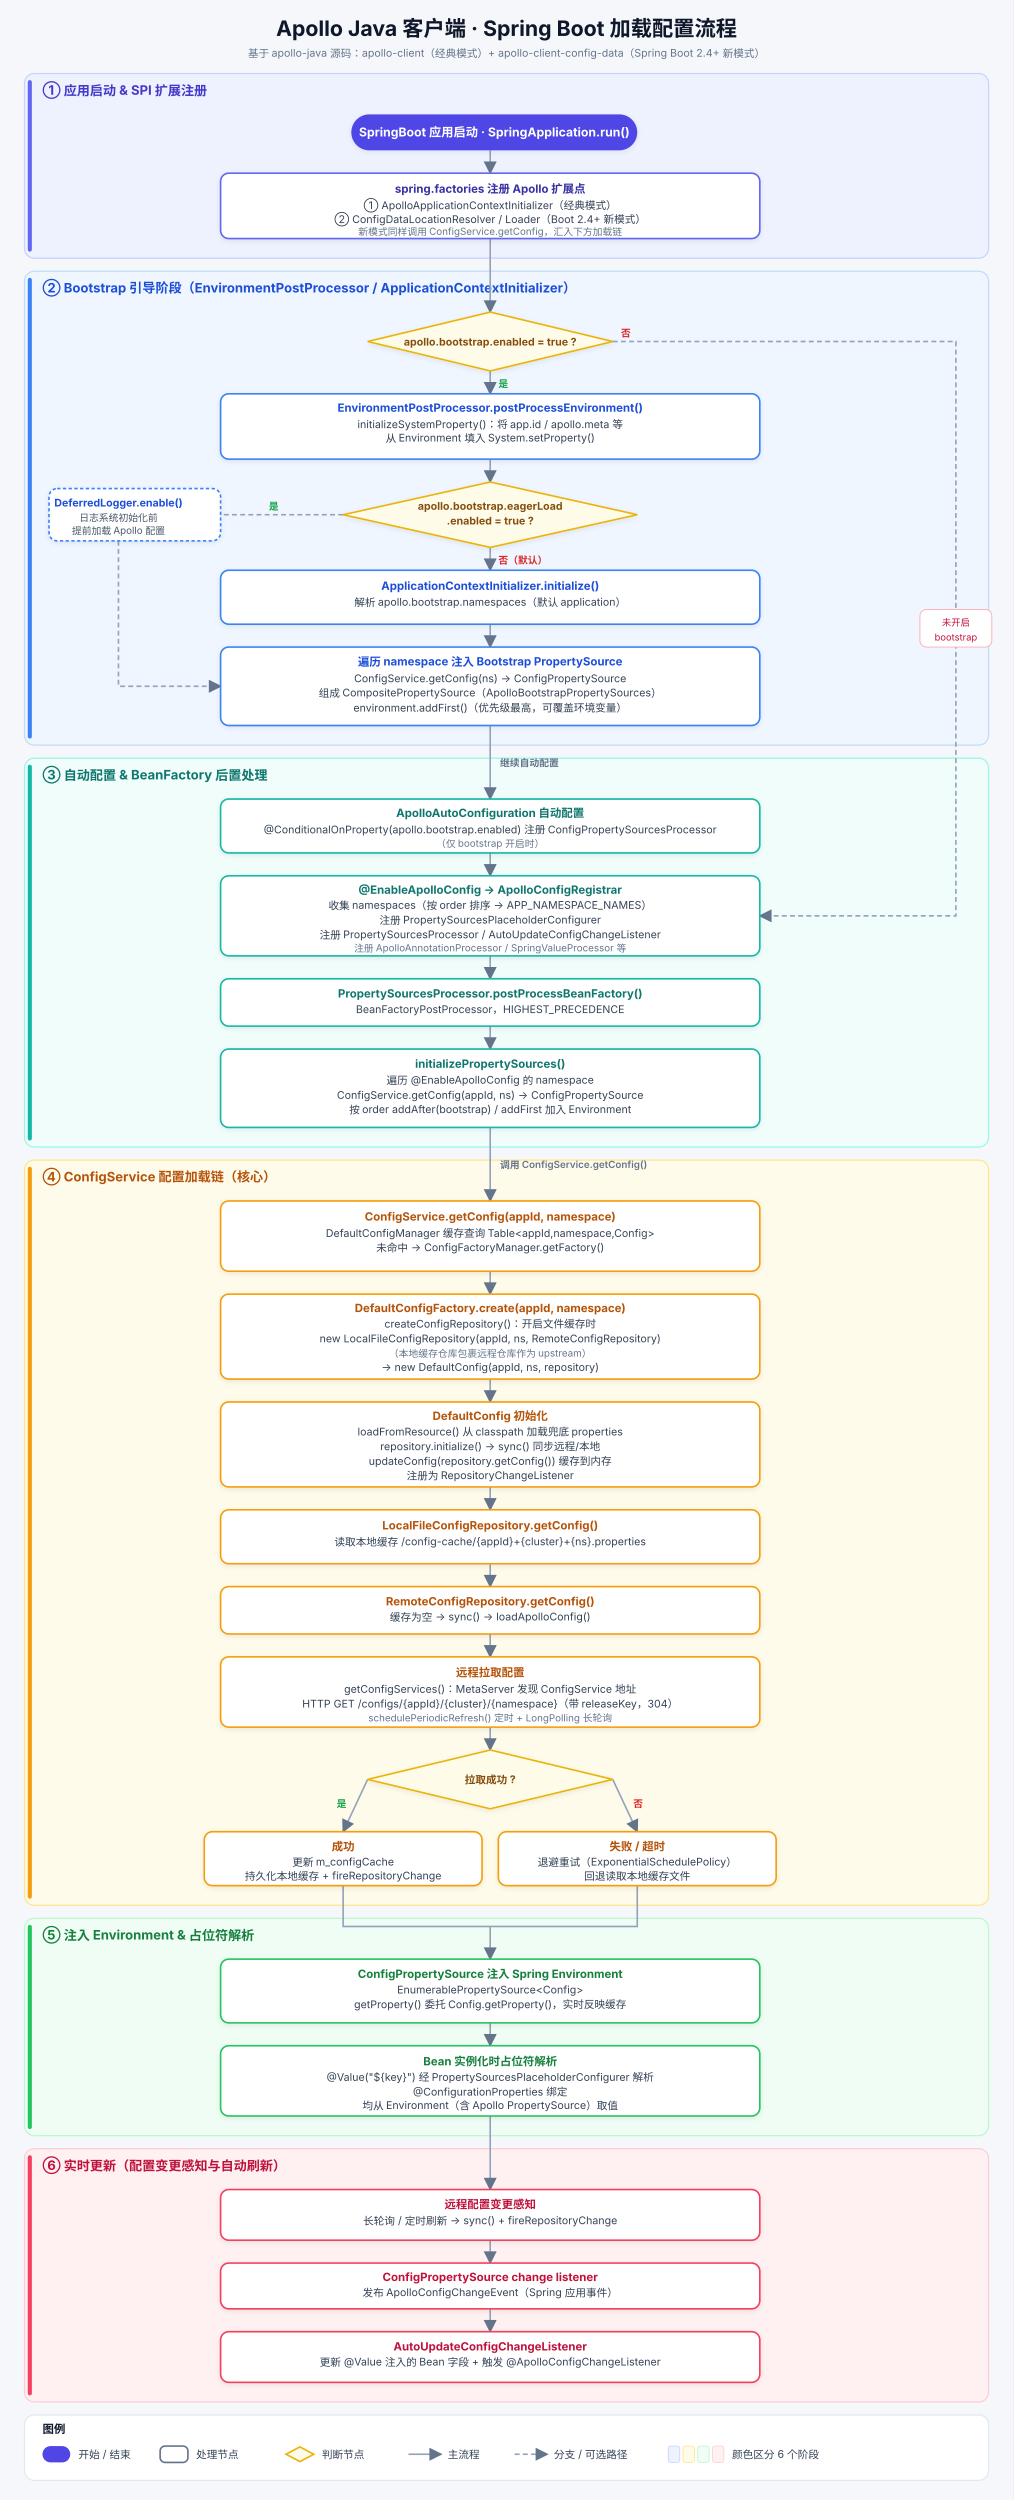
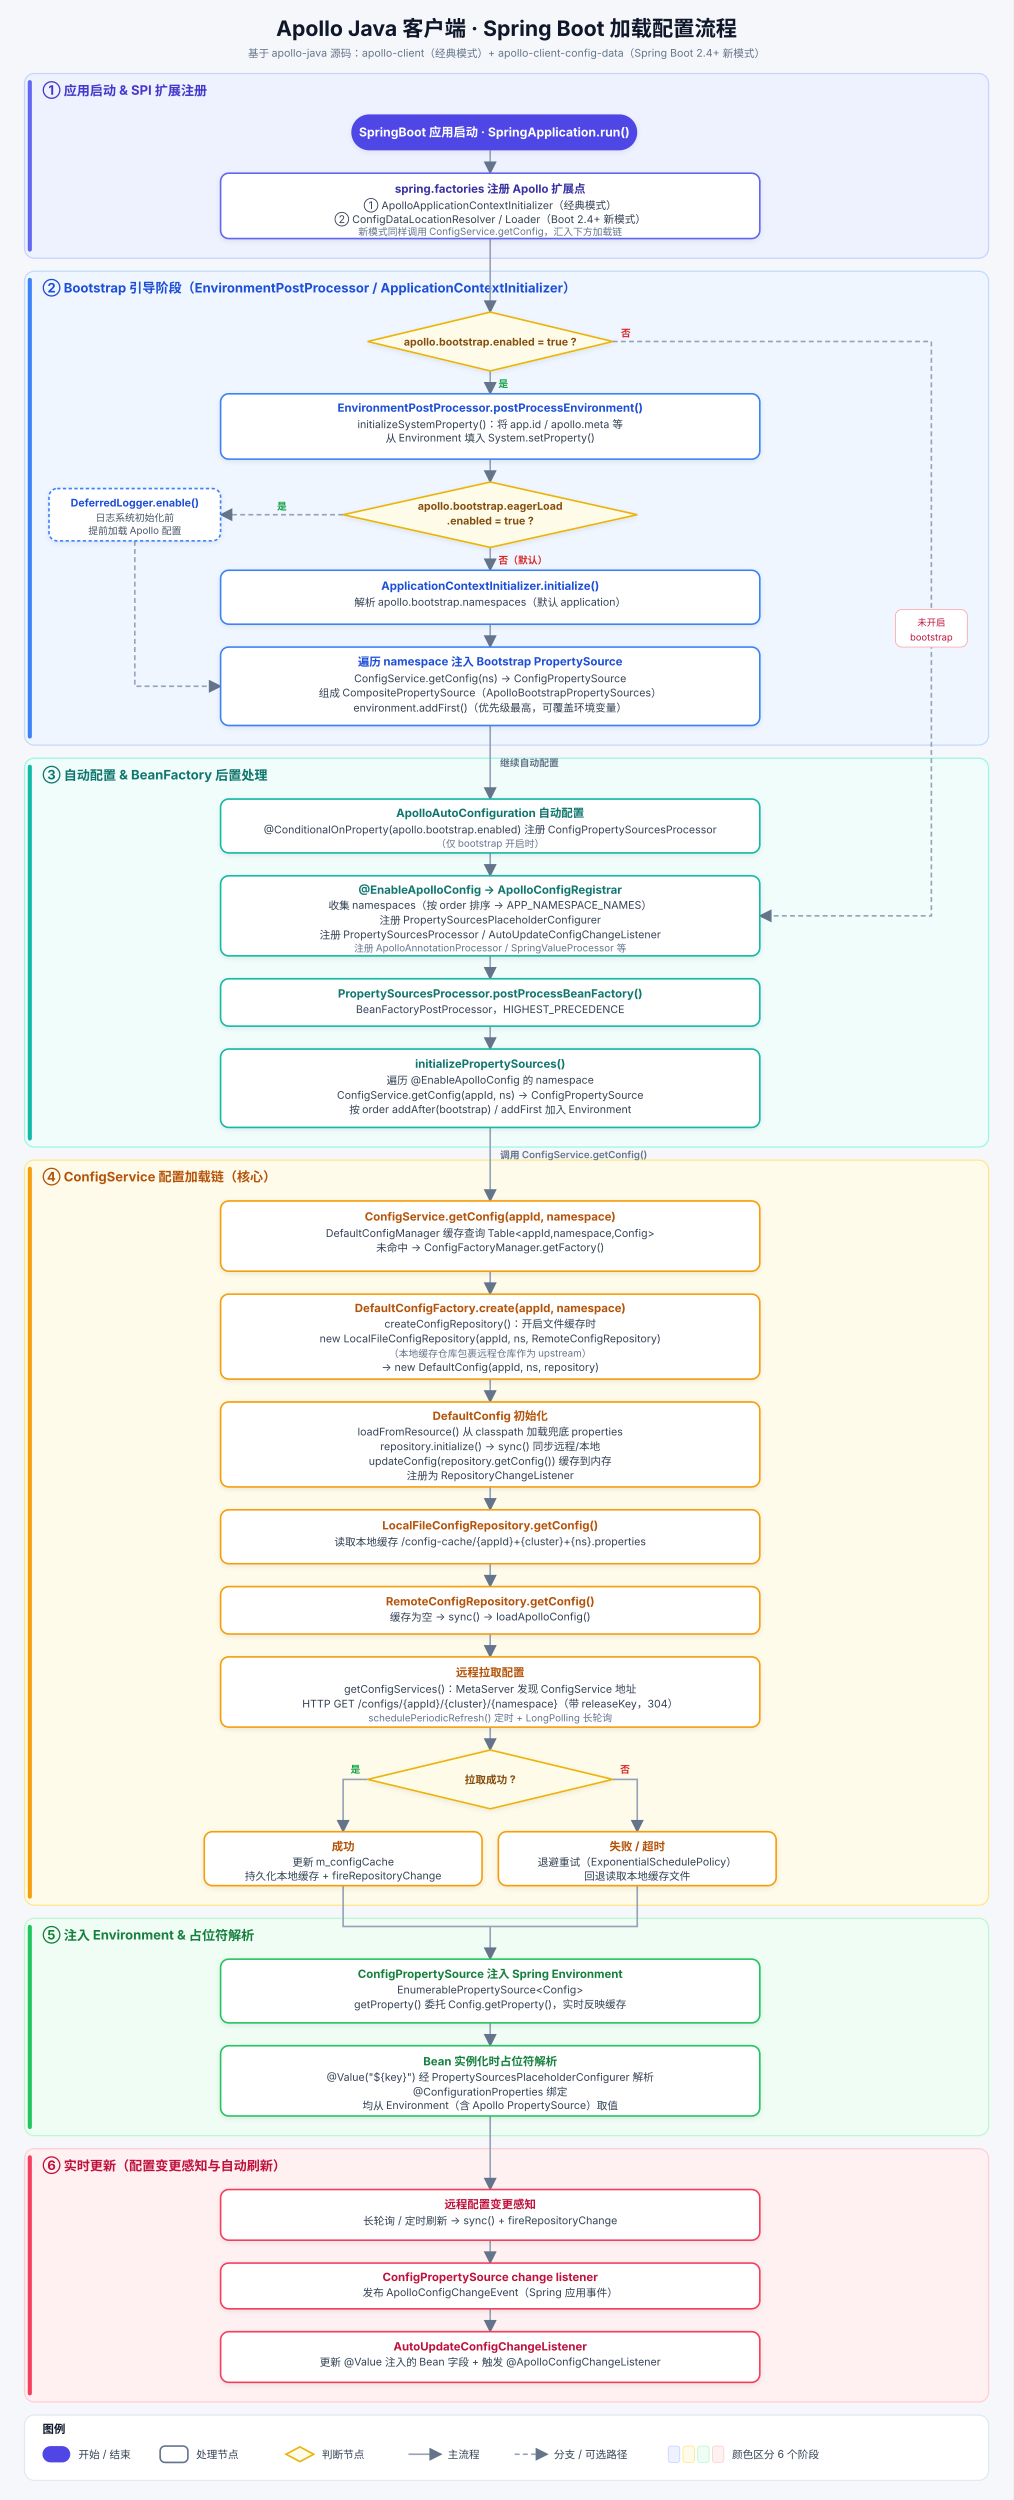
<svg xmlns="http://www.w3.org/2000/svg" width="1240" height="3060" viewBox="0 0 1240 3060" font-family="ui-sans-serif, system-ui, -apple-system, 'PingFang SC', 'Microsoft YaHei', sans-serif">
  <defs>
    <marker id="arrow" viewBox="0 0 10 10" refX="9" refY="5" markerWidth="8" markerHeight="8" orient="auto-start-reverse">
      <path d="M0,0 L10,5 L0,10 z" fill="#64748b" />
    </marker>
    <filter id="shadow" x="-10%" y="-10%" width="120%" height="130%">
      <feDropShadow dx="0" dy="2" stdDeviation="3" flood-color="#0f172a" flood-opacity="0.08" />
    </filter>
  </defs>
  <rect x="0" y="0" width="1240" height="3060" fill="#f5f7fa" />
  <text x="620" y="44" text-anchor="middle" font-size="26" font-weight="700" fill="#0f172a">Apollo Java 客户端 · Spring Boot 加载配置流程</text>
  <text x="620" y="70" text-anchor="middle" font-size="13" fill="#64748b">基于 apollo-java 源码：apollo-client（经典模式）+ apollo-client-config-data（Spring Boot 2.4+ 新模式）</text>
  <rect x="30" y="90" width="1180" height="226" rx="12" fill="#eef2ff" stroke="#c7d2fe" stroke-width="1.5" />
  <rect x="34" y="98" width="5" height="210" rx="2.5" fill="#6366f1" />
  <text x="52" y="116" font-size="16" font-weight="700" fill="#4338ca">① 应用启动 &amp; SPI 扩展注册</text>
  <rect x="30" y="332" width="1180" height="580" rx="12" fill="#eff6ff" stroke="#bfdbfe" stroke-width="1.5" />
  <rect x="34" y="340" width="5" height="564" rx="2.5" fill="#3b82f6" />
  <text x="52" y="358" font-size="16" font-weight="700" fill="#1d4ed8">② Bootstrap 引导阶段（EnvironmentPostProcessor / ApplicationContextInitializer）</text>
  <rect x="30" y="928" width="1180" height="476" rx="12" fill="#f0fdfa" stroke="#99f6e4" stroke-width="1.5" />
  <rect x="34" y="936" width="5" height="460" rx="2.5" fill="#14b8a6" />
  <text x="52" y="954" font-size="16" font-weight="700" fill="#0f766e">③ 自动配置 &amp; BeanFactory 后置处理</text>
  <rect x="30" y="1420" width="1180" height="912" rx="12" fill="#fffbeb" stroke="#fde68a" stroke-width="1.5" />
  <rect x="34" y="1428" width="5" height="896" rx="2.5" fill="#f59e0b" />
  <text x="52" y="1446" font-size="16" font-weight="700" fill="#b45309">④ ConfigService 配置加载链（核心）</text>
  <rect x="30" y="2348" width="1180" height="266" rx="12" fill="#f0fdf4" stroke="#bbf7d0" stroke-width="1.5" />
  <rect x="34" y="2356" width="5" height="250" rx="2.5" fill="#22c55e" />
  <text x="52" y="2374" font-size="16" font-weight="700" fill="#15803d">⑤ 注入 Environment &amp; 占位符解析</text>
  <rect x="30" y="2630" width="1180" height="310" rx="12" fill="#fff1f2" stroke="#fecdd3" stroke-width="1.5" />
  <rect x="34" y="2638" width="5" height="294" rx="2.5" fill="#f43f5e" />
  <text x="52" y="2656" font-size="16" font-weight="700" fill="#be123c">⑥ 实时更新（配置变更感知与自动刷新）</text>
  <g stroke="#94a3b8" stroke-width="2" fill="none">
    <line x1="600" y1="184" x2="600" y2="212" marker-end="url(#arrow)" />
    <line x1="600" y1="292" x2="600" y2="382" marker-end="url(#arrow)" />
    <line x1="600" y1="454" x2="600" y2="482" marker-end="url(#arrow)" />
    <line x1="600" y1="562" x2="600" y2="590" marker-end="url(#arrow)" />
    <line x1="600" y1="670" x2="600" y2="698" marker-end="url(#arrow)" />
    <line x1="600" y1="764" x2="600" y2="792" marker-end="url(#arrow)" />
    <line x1="600" y1="888" x2="600" y2="978" marker-end="url(#arrow)" />
    <line x1="600" y1="1044" x2="600" y2="1072" marker-end="url(#arrow)" />
    <line x1="600" y1="1170" x2="600" y2="1198" marker-end="url(#arrow)" />
    <line x1="600" y1="1256" x2="600" y2="1284" marker-end="url(#arrow)" />
    <line x1="600" y1="1380" x2="600" y2="1470" marker-end="url(#arrow)" />
    <line x1="600" y1="1556" x2="600" y2="1584" marker-end="url(#arrow)" />
    <line x1="600" y1="1688" x2="600" y2="1716" marker-end="url(#arrow)" />
    <line x1="600" y1="1820" x2="600" y2="1848" marker-end="url(#arrow)" />
    <line x1="600" y1="1914" x2="600" y2="1942" marker-end="url(#arrow)" />
    <line x1="600" y1="2000" x2="600" y2="2028" marker-end="url(#arrow)" />
    <line x1="600" y1="2114" x2="600" y2="2142" marker-end="url(#arrow)" />
-     <line x1="450" y1="2178" x2="420" y2="2242" marker-end="url(#arrow)" />
-     <line x1="750" y1="2178" x2="780" y2="2242" marker-end="url(#arrow)" />
+     <path d="M450,2178 L420,2178 L420,2242" marker-end="url(#arrow)" />
+     <path d="M750,2178 L780,2178 L780,2242" marker-end="url(#arrow)" />
    <path d="M420,2308 L420,2358 L600,2358" />
    <path d="M780,2308 L780,2358 L600,2358" />
    <line x1="600" y1="2358" x2="600" y2="2398" marker-end="url(#arrow)" />
    <line x1="600" y1="2476" x2="600" y2="2504" marker-end="url(#arrow)" />
    <line x1="600" y1="2590" x2="600" y2="2680" marker-end="url(#arrow)" />
    <line x1="600" y1="2742" x2="600" y2="2770" marker-end="url(#arrow)" />
    <line x1="600" y1="2826" x2="600" y2="2854" marker-end="url(#arrow)" />
  </g>
  <g stroke="#94a3b8" stroke-width="2" fill="none" stroke-dasharray="6 4">
-     <path d="M750,418 L1170,418 L1170,1121 L930,1121" marker-end="url(#arrow)" />
-     <line x1="420" y1="630" x2="250" y2="630" marker-end="url(#arrow)" />
-     <path d="M145,662 L145,840 L270,840" marker-end="url(#arrow)" />
+     <path d="M750,418 L1140,418 L1140,1121 L930,1121" marker-end="url(#arrow)" />
+     <line x1="420" y1="630" x2="270" y2="630" marker-end="url(#arrow)" />
+     <path d="M165,662 L165,840 L270,840" marker-end="url(#arrow)" />
  </g>
  <g font-size="12" font-weight="700">
    <text x="610" y="474" fill="#16a34a">是</text>
    <text x="610" y="690" fill="#dc2626">否（默认）</text>
-     <text x="412" y="2212" fill="#16a34a">是</text>
-     <text x="775" y="2212" fill="#dc2626">否</text>
+     <text x="435" y="2170" text-anchor="middle" fill="#16a34a">是</text>
+     <text x="765" y="2170" text-anchor="middle" fill="#dc2626">否</text>
    <text x="760" y="412" fill="#dc2626">否</text>
-     <text x="335" y="624" text-anchor="middle" fill="#16a34a">是</text>
+     <text x="345" y="624" text-anchor="middle" fill="#16a34a">是</text>
    <text x="612" y="938" fill="#64748b" font-weight="600">继续自动配置</text>
-     <text x="612" y="1430" fill="#64748b" font-weight="600">调用 ConfigService.getConfig()</text>
+     <text x="612" y="1418" fill="#64748b" font-weight="600">调用 ConfigService.getConfig()</text>
  </g>
-   <rect x="1126" y="746" width="88" height="46" rx="8" fill="#ffffff" stroke="#fca5a5" />
-   <text x="1170" y="766" text-anchor="middle" font-size="11.5" fill="#be123c">未开启</text>
-   <text x="1170" y="784" text-anchor="middle" font-size="11.5" fill="#be123c">bootstrap</text>
+   <rect x="1096" y="746" width="88" height="46" rx="8" fill="#ffffff" stroke="#fca5a5" />
+   <text x="1140" y="766" text-anchor="middle" font-size="11.5" fill="#be123c">未开启</text>
+   <text x="1140" y="784" text-anchor="middle" font-size="11.5" fill="#be123c">bootstrap</text>
  <rect x="430" y="140" width="350" height="44" rx="22" fill="#4f46e5" filter="url(#shadow)" />
  <text x="605" y="167" text-anchor="middle" font-size="15" font-weight="700" fill="#ffffff">SpringBoot 应用启动 · SpringApplication.run()</text>
  <rect x="270" y="212" width="660" height="80" rx="10" fill="#ffffff" stroke="#6366f1" stroke-width="2" filter="url(#shadow)" />
  <text x="600" y="236" text-anchor="middle" font-size="14" font-weight="700" fill="#3730a3">spring.factories 注册 Apollo 扩展点</text>
  <text x="600" y="256" text-anchor="middle" font-size="13" fill="#334155">① ApolloApplicationContextInitializer（经典模式）</text>
  <text x="600" y="273" text-anchor="middle" font-size="13" fill="#334155">② ConfigDataLocationResolver / Loader（Boot 2.4+ 新模式）</text>
  <text x="600" y="288" text-anchor="middle" font-size="12" fill="#64748b">新模式同样调用 ConfigService.getConfig，汇入下方加载链</text>
  <polygon points="600,382 750,418 600,454 450,418" fill="#fefce8" stroke="#eab308" stroke-width="2" filter="url(#shadow)" />
  <text x="600" y="423" text-anchor="middle" font-size="13" font-weight="700" fill="#854d0e">apollo.bootstrap.enabled = true ?</text>
  <rect x="270" y="482" width="660" height="80" rx="10" fill="#ffffff" stroke="#3b82f6" stroke-width="2" filter="url(#shadow)" />
  <text x="600" y="504" text-anchor="middle" font-size="14" font-weight="700" fill="#1d4ed8">EnvironmentPostProcessor.postProcessEnvironment()</text>
  <text x="600" y="524" text-anchor="middle" font-size="13" fill="#334155">initializeSystemProperty()：将 app.id / apollo.meta 等</text>
  <text x="600" y="541" text-anchor="middle" font-size="13" fill="#334155">从 Environment 填入 System.setProperty()</text>
  <polygon points="600,590 780,630 600,670 420,630" fill="#fefce8" stroke="#eab308" stroke-width="2" filter="url(#shadow)" />
  <text x="600" y="624" text-anchor="middle" font-size="13" font-weight="700" fill="#854d0e">apollo.bootstrap.eagerLoad</text>
  <text x="600" y="642" text-anchor="middle" font-size="13" font-weight="700" fill="#854d0e">.enabled = true ?</text>
  <rect x="60" y="598" width="210" height="64" rx="10" fill="#ffffff" stroke="#3b82f6" stroke-width="2" stroke-dasharray="4 3" filter="url(#shadow)" />
-   <text x="145" y="620" text-anchor="middle" font-size="13" font-weight="700" fill="#1d4ed8">DeferredLogger.enable()</text>
-   <text x="145" y="638" text-anchor="middle" font-size="12" fill="#475569">日志系统初始化前</text>
-   <text x="145" y="654" text-anchor="middle" font-size="12" fill="#475569">提前加载 Apollo 配置</text>
+   <text x="165" y="620" text-anchor="middle" font-size="13" font-weight="700" fill="#1d4ed8">DeferredLogger.enable()</text>
+   <text x="165" y="638" text-anchor="middle" font-size="12" fill="#475569">日志系统初始化前</text>
+   <text x="165" y="654" text-anchor="middle" font-size="12" fill="#475569">提前加载 Apollo 配置</text>
  <rect x="270" y="698" width="660" height="66" rx="10" fill="#ffffff" stroke="#3b82f6" stroke-width="2" filter="url(#shadow)" />
  <text x="600" y="722" text-anchor="middle" font-size="14" font-weight="700" fill="#1d4ed8">ApplicationContextInitializer.initialize()</text>
  <text x="600" y="742" text-anchor="middle" font-size="13" fill="#334155">解析 apollo.bootstrap.namespaces（默认 application）</text>
  <rect x="270" y="792" width="660" height="96" rx="10" fill="#ffffff" stroke="#3b82f6" stroke-width="2" filter="url(#shadow)" />
  <text x="600" y="815" text-anchor="middle" font-size="14" font-weight="700" fill="#1d4ed8">遍历 namespace 注入 Bootstrap PropertySource</text>
  <text x="600" y="835" text-anchor="middle" font-size="13" fill="#334155">ConfigService.getConfig(ns) -&gt; ConfigPropertySource</text>
  <text x="600" y="853" text-anchor="middle" font-size="13" fill="#334155">组成 CompositePropertySource（ApolloBootstrapPropertySources）</text>
  <text x="600" y="871" text-anchor="middle" font-size="13" fill="#334155">environment.addFirst()（优先级最高，可覆盖环境变量）</text>
  <rect x="270" y="978" width="660" height="66" rx="10" fill="#ffffff" stroke="#14b8a6" stroke-width="2" filter="url(#shadow)" />
  <text x="600" y="1000" text-anchor="middle" font-size="14" font-weight="700" fill="#0f766e">ApolloAutoConfiguration 自动配置</text>
  <text x="600" y="1020" text-anchor="middle" font-size="13" fill="#334155">@ConditionalOnProperty(apollo.bootstrap.enabled) 注册 ConfigPropertySourcesProcessor</text>
  <text x="600" y="1037" text-anchor="middle" font-size="12" fill="#64748b">（仅 bootstrap 开启时）</text>
  <rect x="270" y="1072" width="660" height="98" rx="10" fill="#ffffff" stroke="#14b8a6" stroke-width="2" filter="url(#shadow)" />
  <text x="600" y="1094" text-anchor="middle" font-size="14" font-weight="700" fill="#0f766e">@EnableApolloConfig -&gt; ApolloConfigRegistrar</text>
  <text x="600" y="1113" text-anchor="middle" font-size="13" fill="#334155">收集 namespaces（按 order 排序 -&gt; APP_NAMESPACE_NAMES）</text>
  <text x="600" y="1131" text-anchor="middle" font-size="13" fill="#334155">注册 PropertySourcesPlaceholderConfigurer</text>
  <text x="600" y="1149" text-anchor="middle" font-size="13" fill="#334155">注册 PropertySourcesProcessor / AutoUpdateConfigChangeListener</text>
  <text x="600" y="1165" text-anchor="middle" font-size="12" fill="#64748b">注册 ApolloAnnotationProcessor / SpringValueProcessor 等</text>
  <rect x="270" y="1198" width="660" height="58" rx="10" fill="#ffffff" stroke="#14b8a6" stroke-width="2" filter="url(#shadow)" />
  <text x="600" y="1221" text-anchor="middle" font-size="14" font-weight="700" fill="#0f766e">PropertySourcesProcessor.postProcessBeanFactory()</text>
  <text x="600" y="1240" text-anchor="middle" font-size="13" fill="#334155">BeanFactoryPostProcessor，HIGHEST_PRECEDENCE</text>
  <rect x="270" y="1284" width="660" height="96" rx="10" fill="#ffffff" stroke="#14b8a6" stroke-width="2" filter="url(#shadow)" />
  <text x="600" y="1307" text-anchor="middle" font-size="14" font-weight="700" fill="#0f766e">initializePropertySources()</text>
  <text x="600" y="1327" text-anchor="middle" font-size="13" fill="#334155">遍历 @EnableApolloConfig 的 namespace</text>
  <text x="600" y="1345" text-anchor="middle" font-size="13" fill="#334155">ConfigService.getConfig(appId, ns) -&gt; ConfigPropertySource</text>
  <text x="600" y="1363" text-anchor="middle" font-size="13" fill="#334155">按 order addAfter(bootstrap) / addFirst 加入 Environment</text>
  <rect x="270" y="1470" width="660" height="86" rx="10" fill="#ffffff" stroke="#f59e0b" stroke-width="2" filter="url(#shadow)" />
  <text x="600" y="1494" text-anchor="middle" font-size="14" font-weight="700" fill="#b45309">ConfigService.getConfig(appId, namespace)</text>
  <text x="600" y="1514" text-anchor="middle" font-size="13" fill="#334155">DefaultConfigManager 缓存查询 Table&lt;appId,namespace,Config&gt;</text>
  <text x="600" y="1532" text-anchor="middle" font-size="13" fill="#334155">未命中 -&gt; ConfigFactoryManager.getFactory()</text>
  <rect x="270" y="1584" width="660" height="104" rx="10" fill="#ffffff" stroke="#f59e0b" stroke-width="2" filter="url(#shadow)" />
  <text x="600" y="1606" text-anchor="middle" font-size="14" font-weight="700" fill="#b45309">DefaultConfigFactory.create(appId, namespace)</text>
  <text x="600" y="1625" text-anchor="middle" font-size="13" fill="#334155">createConfigRepository()：开启文件缓存时</text>
  <text x="600" y="1643" text-anchor="middle" font-size="13" fill="#334155">new LocalFileConfigRepository(appId, ns, RemoteConfigRepository)</text>
  <text x="600" y="1661" text-anchor="middle" font-size="12" fill="#64748b">（本地缓存仓库包裹远程仓库作为 upstream）</text>
  <text x="600" y="1678" text-anchor="middle" font-size="13" fill="#334155">-&gt; new DefaultConfig(appId, ns, repository)</text>
  <rect x="270" y="1716" width="660" height="104" rx="10" fill="#ffffff" stroke="#f59e0b" stroke-width="2" filter="url(#shadow)" />
  <text x="600" y="1738" text-anchor="middle" font-size="14" font-weight="700" fill="#b45309">DefaultConfig 初始化</text>
  <text x="600" y="1757" text-anchor="middle" font-size="13" fill="#334155">loadFromResource() 从 classpath 加载兜底 properties</text>
  <text x="600" y="1775" text-anchor="middle" font-size="13" fill="#334155">repository.initialize() -&gt; sync() 同步远程/本地</text>
  <text x="600" y="1793" text-anchor="middle" font-size="13" fill="#334155">updateConfig(repository.getConfig()) 缓存到内存</text>
  <text x="600" y="1811" text-anchor="middle" font-size="13" fill="#334155">注册为 RepositoryChangeListener</text>
  <rect x="270" y="1848" width="660" height="66" rx="10" fill="#ffffff" stroke="#f59e0b" stroke-width="2" filter="url(#shadow)" />
  <text x="600" y="1872" text-anchor="middle" font-size="14" font-weight="700" fill="#b45309">LocalFileConfigRepository.getConfig()</text>
  <text x="600" y="1892" text-anchor="middle" font-size="13" fill="#334155">读取本地缓存 /config-cache/{appId}+{cluster}+{ns}.properties</text>
  <rect x="270" y="1942" width="660" height="58" rx="10" fill="#ffffff" stroke="#f59e0b" stroke-width="2" filter="url(#shadow)" />
  <text x="600" y="1965" text-anchor="middle" font-size="14" font-weight="700" fill="#b45309">RemoteConfigRepository.getConfig()</text>
  <text x="600" y="1984" text-anchor="middle" font-size="13" fill="#334155">缓存为空 -&gt; sync() -&gt; loadApolloConfig()</text>
  <rect x="270" y="2028" width="660" height="86" rx="10" fill="#ffffff" stroke="#f59e0b" stroke-width="2" filter="url(#shadow)" />
  <text x="600" y="2052" text-anchor="middle" font-size="14" font-weight="700" fill="#b45309">远程拉取配置</text>
  <text x="600" y="2072" text-anchor="middle" font-size="13" fill="#334155">getConfigServices()：MetaServer 发现 ConfigService 地址</text>
  <text x="600" y="2090" text-anchor="middle" font-size="13" fill="#334155">HTTP GET /configs/{appId}/{cluster}/{namespace}（带 releaseKey，304）</text>
  <text x="600" y="2107" text-anchor="middle" font-size="12" fill="#64748b">schedulePeriodicRefresh() 定时 + LongPolling 长轮询</text>
  <polygon points="600,2142 750,2178 600,2214 450,2178" fill="#fefce8" stroke="#eab308" stroke-width="2" filter="url(#shadow)" />
  <text x="600" y="2183" text-anchor="middle" font-size="13" font-weight="700" fill="#854d0e">拉取成功 ?</text>
  <rect x="250" y="2242" width="340" height="66" rx="10" fill="#ffffff" stroke="#f59e0b" stroke-width="2" filter="url(#shadow)" />
  <text x="420" y="2265" text-anchor="middle" font-size="14" font-weight="700" fill="#b45309">成功</text>
  <text x="420" y="2284" text-anchor="middle" font-size="13" fill="#334155">更新 m_configCache</text>
  <text x="420" y="2301" text-anchor="middle" font-size="13" fill="#334155">持久化本地缓存 + fireRepositoryChange</text>
  <rect x="610" y="2242" width="340" height="66" rx="10" fill="#ffffff" stroke="#f59e0b" stroke-width="2" filter="url(#shadow)" />
  <text x="780" y="2265" text-anchor="middle" font-size="14" font-weight="700" fill="#b45309">失败 / 超时</text>
  <text x="780" y="2284" text-anchor="middle" font-size="13" fill="#334155">退避重试（ExponentialSchedulePolicy）</text>
  <text x="780" y="2301" text-anchor="middle" font-size="13" fill="#334155">回退读取本地缓存文件</text>
  <rect x="270" y="2398" width="660" height="78" rx="10" fill="#ffffff" stroke="#22c55e" stroke-width="2" filter="url(#shadow)" />
  <text x="600" y="2421" text-anchor="middle" font-size="14" font-weight="700" fill="#15803d">ConfigPropertySource 注入 Spring Environment</text>
  <text x="600" y="2440" text-anchor="middle" font-size="13" fill="#334155">EnumerablePropertySource&lt;Config&gt;</text>
  <text x="600" y="2458" text-anchor="middle" font-size="13" fill="#334155">getProperty() 委托 Config.getProperty()，实时反映缓存</text>
  <rect x="270" y="2504" width="660" height="86" rx="10" fill="#ffffff" stroke="#22c55e" stroke-width="2" filter="url(#shadow)" />
  <text x="600" y="2528" text-anchor="middle" font-size="14" font-weight="700" fill="#15803d">Bean 实例化时占位符解析</text>
  <text x="600" y="2547" text-anchor="middle" font-size="13" fill="#334155">@Value("${key}") 经 PropertySourcesPlaceholderConfigurer 解析</text>
  <text x="600" y="2565" text-anchor="middle" font-size="13" fill="#334155">@ConfigurationProperties 绑定</text>
  <text x="600" y="2582" text-anchor="middle" font-size="13" fill="#334155">均从 Environment（含 Apollo PropertySource）取值</text>
  <rect x="270" y="2680" width="660" height="62" rx="10" fill="#ffffff" stroke="#f43f5e" stroke-width="2" filter="url(#shadow)" />
  <text x="600" y="2703" text-anchor="middle" font-size="14" font-weight="700" fill="#be123c">远程配置变更感知</text>
  <text x="600" y="2723" text-anchor="middle" font-size="13" fill="#334155">长轮询 / 定时刷新 -&gt; sync() + fireRepositoryChange</text>
  <rect x="270" y="2770" width="660" height="56" rx="10" fill="#ffffff" stroke="#f43f5e" stroke-width="2" filter="url(#shadow)" />
  <text x="600" y="2792" text-anchor="middle" font-size="14" font-weight="700" fill="#be123c">ConfigPropertySource change listener</text>
  <text x="600" y="2811" text-anchor="middle" font-size="13" fill="#334155">发布 ApolloConfigChangeEvent（Spring 应用事件）</text>
  <rect x="270" y="2854" width="660" height="62" rx="10" fill="#ffffff" stroke="#f43f5e" stroke-width="2" filter="url(#shadow)" />
  <text x="600" y="2877" text-anchor="middle" font-size="14" font-weight="700" fill="#be123c">AutoUpdateConfigChangeListener</text>
  <text x="600" y="2896" text-anchor="middle" font-size="13" fill="#334155">更新 @Value 注入的 Bean 字段 + 触发 @ApolloConfigChangeListener</text>
  <rect x="30" y="2956" width="1180" height="80" rx="12" fill="#ffffff" stroke="#e2e8f0" stroke-width="1.5" />
  <text x="52" y="2978" font-size="14" font-weight="700" fill="#0f172a">图例</text>
  <g font-size="13" fill="#334155">
    <rect x="52" y="2994" width="34" height="20" rx="10" fill="#4f46e5" />
    <text x="96" y="3009">开始 / 结束</text>
    <rect x="196" y="2994" width="34" height="20" rx="6" fill="#ffffff" stroke="#64748b" stroke-width="2" />
    <text x="240" y="3009">处理节点</text>
    <polygon points="350,3004 367,2995 384,3004 367,3013" fill="#fefce8" stroke="#eab308" stroke-width="2" />
    <text x="394" y="3009">判断节点</text>
    <line x1="500" y1="3004" x2="540" y2="3004" stroke="#94a3b8" stroke-width="2" marker-end="url(#arrow)" />
    <text x="548" y="3009">主流程</text>
    <line x1="630" y1="3004" x2="670" y2="3004" stroke="#94a3b8" stroke-width="2" stroke-dasharray="6 4" marker-end="url(#arrow)" />
    <text x="678" y="3009">分支 / 可选路径</text>
    <rect x="818" y="2994" width="14" height="20" rx="3" fill="#eef2ff" stroke="#c7d2fe" />
    <rect x="836" y="2994" width="14" height="20" rx="3" fill="#fffbeb" stroke="#fde68a" />
    <rect x="854" y="2994" width="14" height="20" rx="3" fill="#f0fdf4" stroke="#bbf7d0" />
    <rect x="872" y="2994" width="14" height="20" rx="3" fill="#fff1f2" stroke="#fecdd3" />
    <text x="896" y="3009">颜色区分 6 个阶段</text>
  </g>
</svg>
